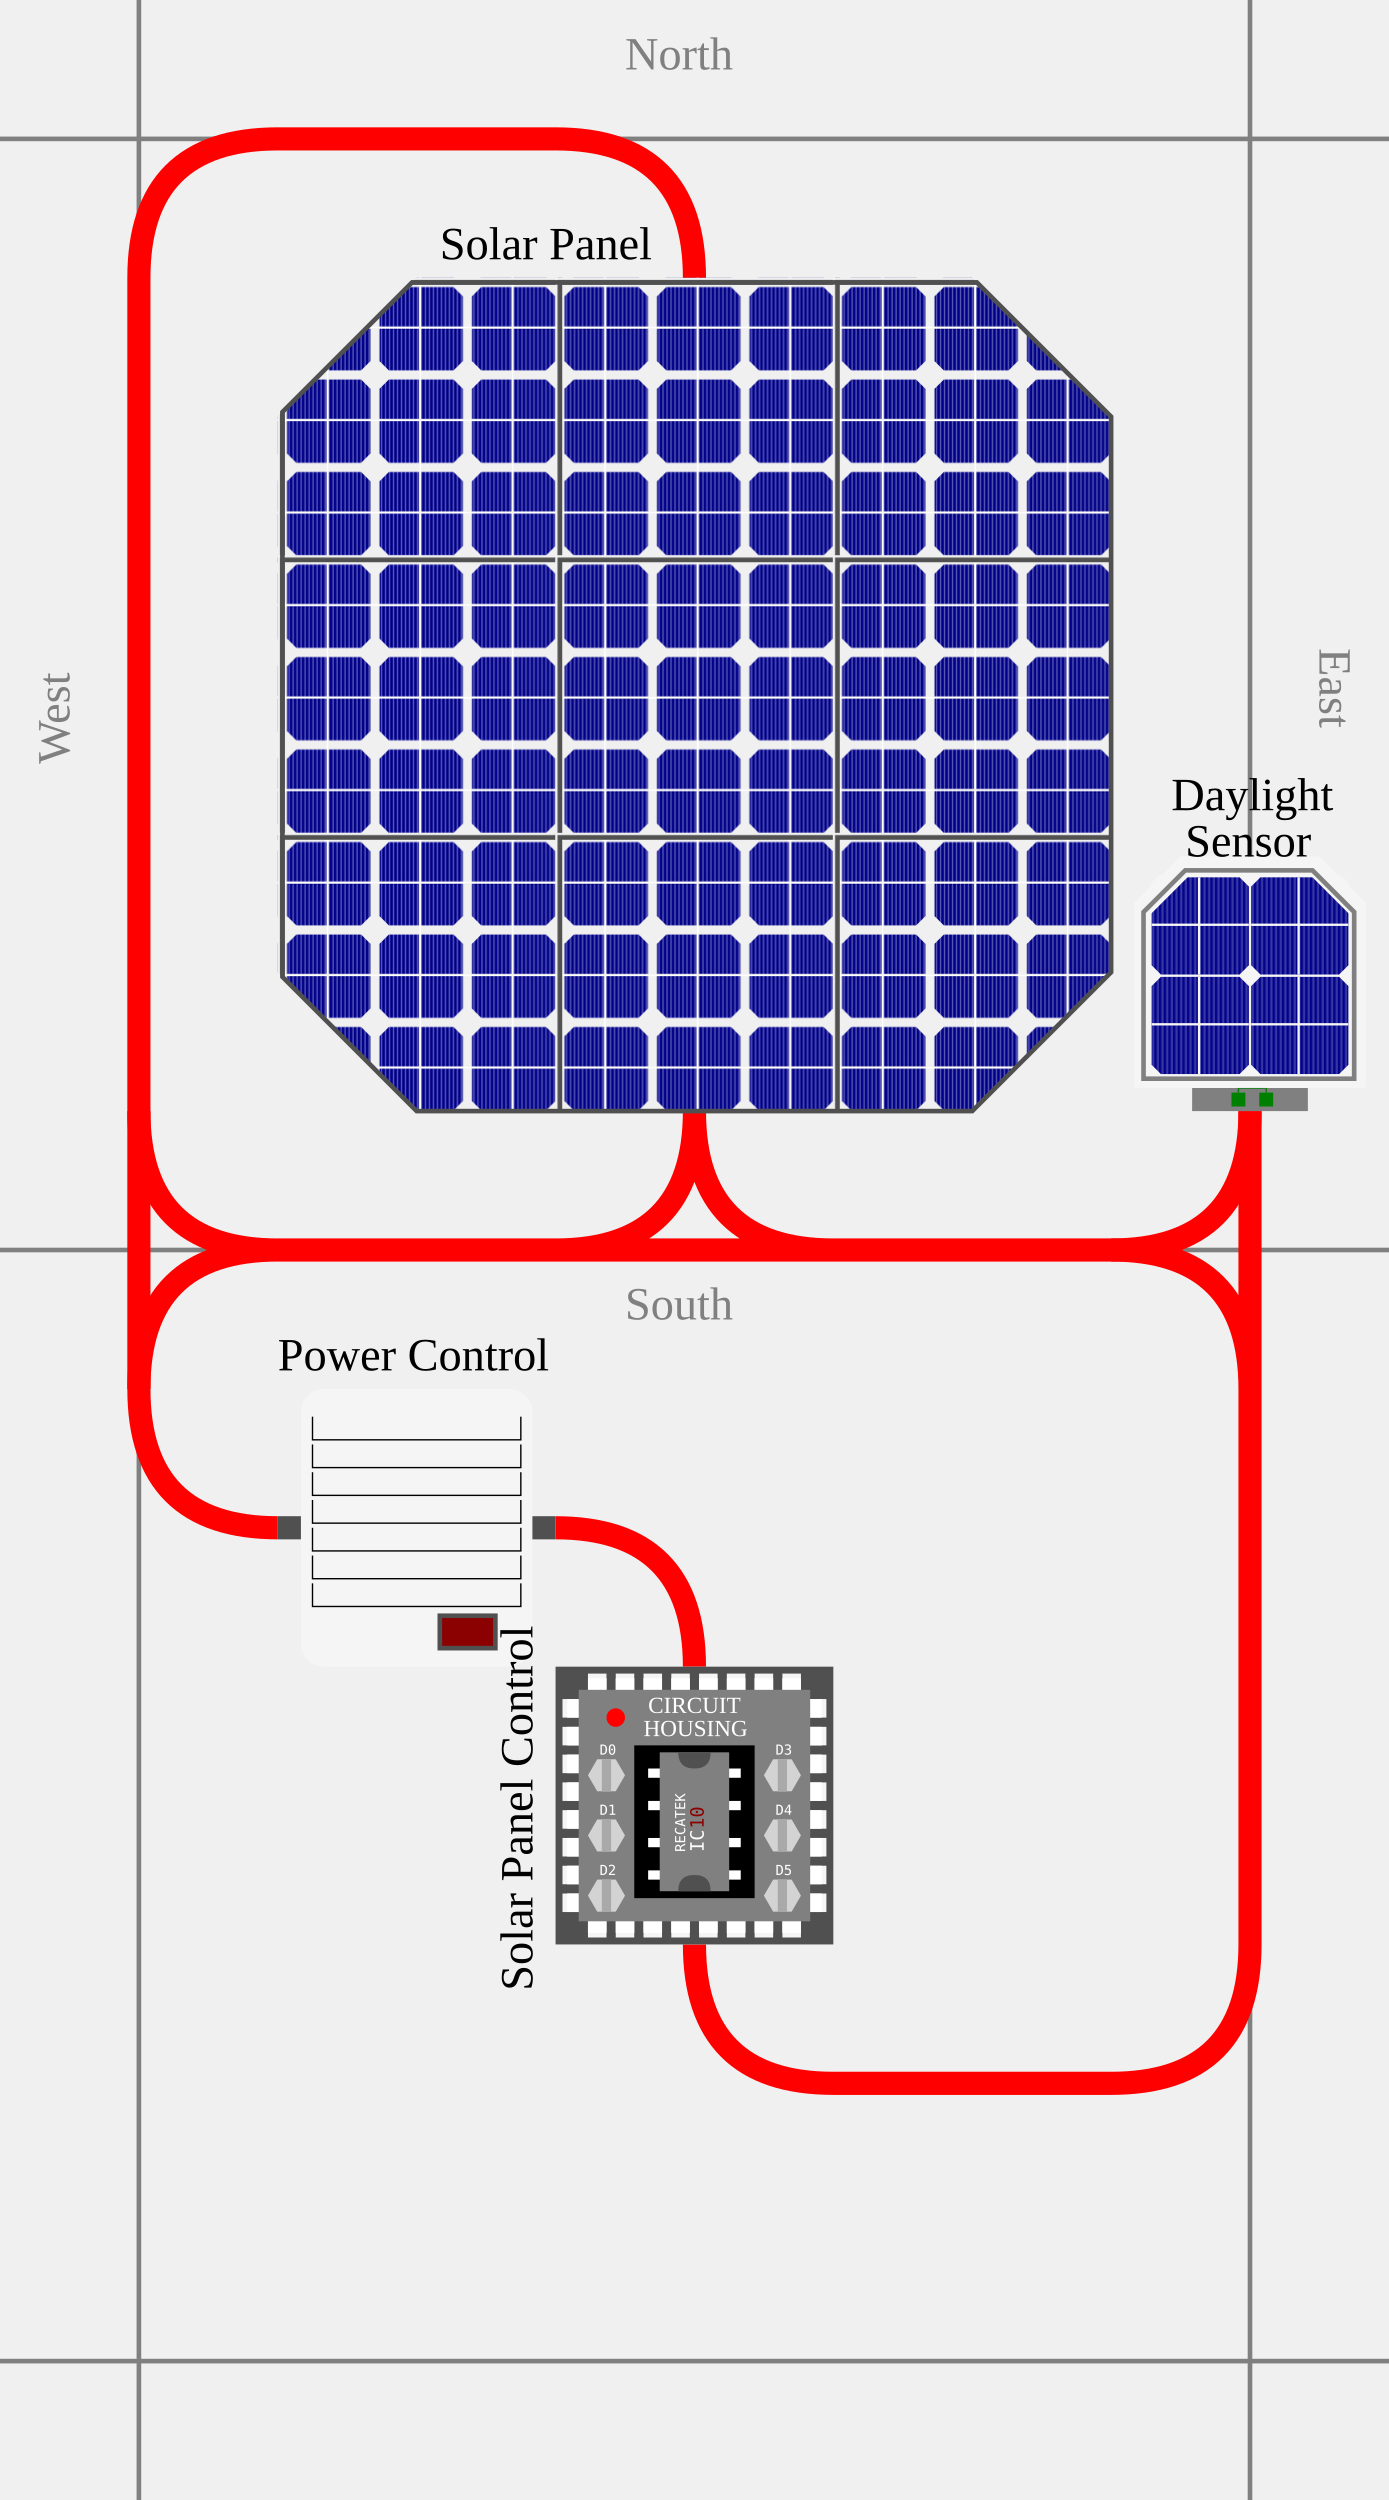
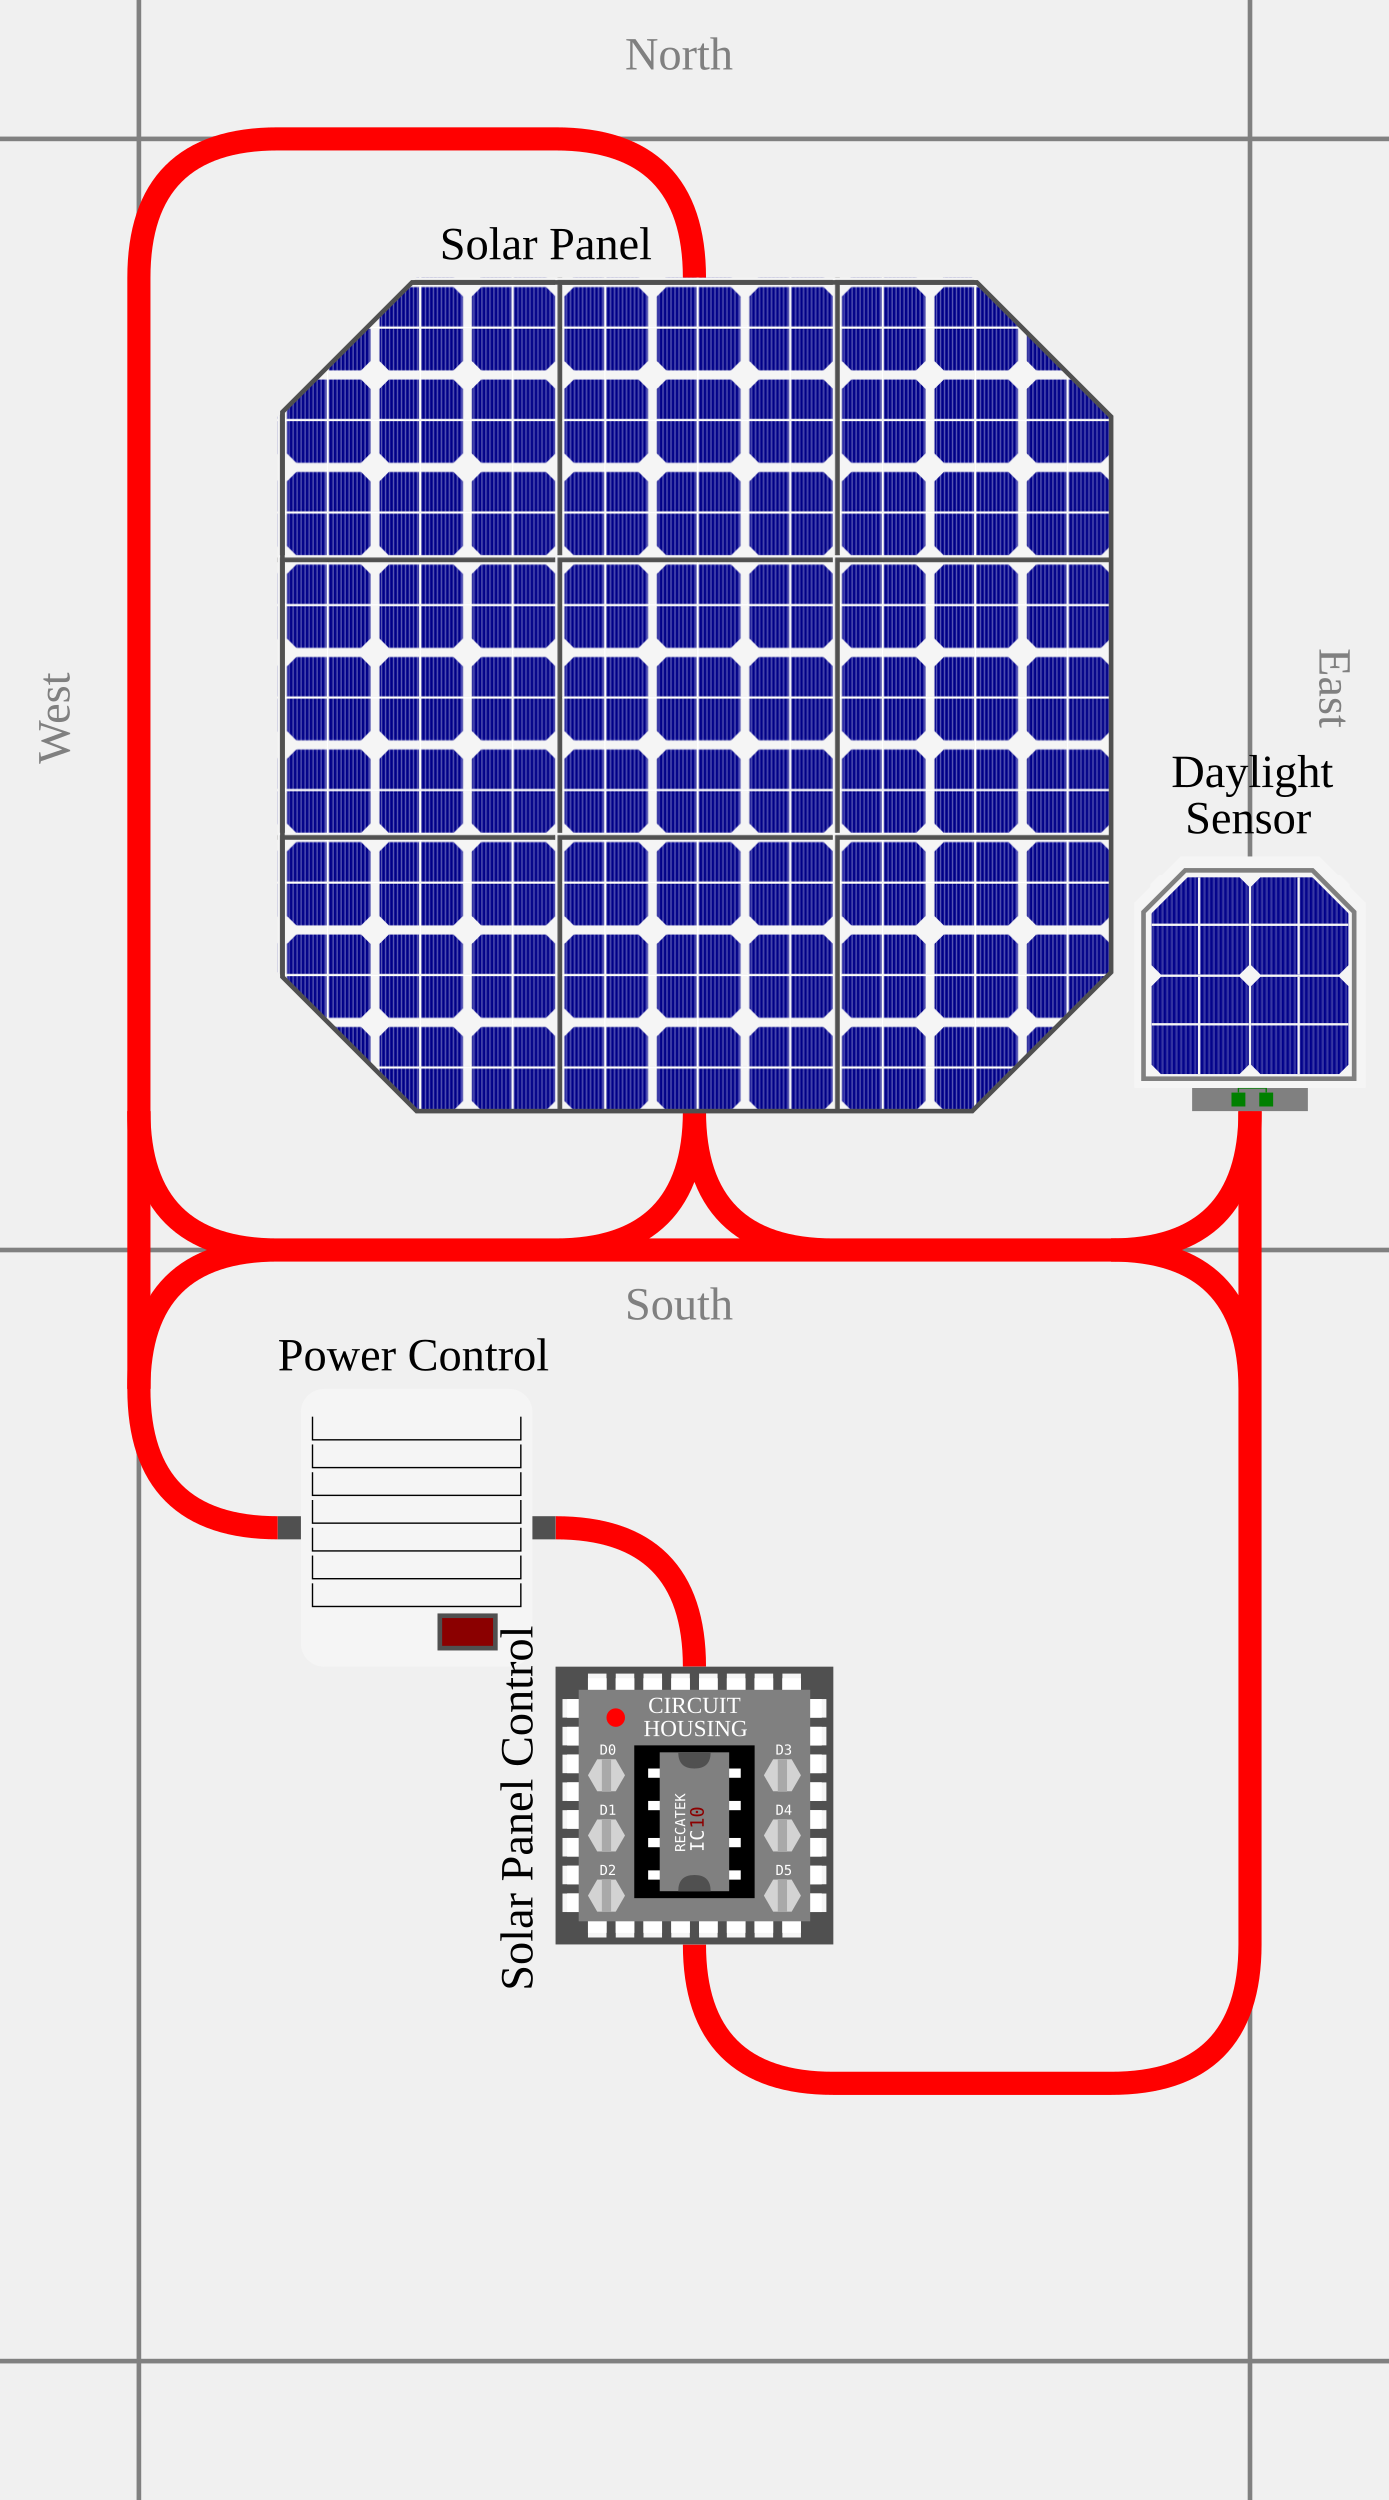
<svg xmlns="http://www.w3.org/2000/svg" version="1.1" width="300" height="540">
  <line x1="0" y1="30" x2="780" y2="30" stroke="grey" />
  <line x1="0" y1="270" x2="780" y2="270" stroke="grey" />
  <line x1="0" y1="510" x2="780" y2="510" stroke="grey" />
  <line x1="30" y1="0" x2="30" y2="780" stroke="grey" />
  <line x1="270" y1="0" x2="270" y2="780" stroke="grey" />
  <defs>
    <g id="DaylightSensor">
      <defs>
        <pattern id="FillLightSensor" x="0" y="0" width="0.048" height="1">
          <rect x="0" y="0" width="1" height="21" fill="darkblue" />
          <line x1="0.5" y1="0" x2="0.5" y2="21" stroke="whitesmoke" stroke-width="0.1" />
        </pattern>
        <g id="LightSensor">
          <path d="M 2 0 h 17 l 2 2 v 17 l -2 2 h -17 l -2 -2 v -17 l 2 -2" fill="url(#FillLightSensor)" />
          <line x1="10.75" y1="0" x2="10.75" y2="21" stroke="whitesmoke" stroke-width="0.5" />
          <line x1="0" y1="10.75" x2="21" y2="10.75" stroke="whitesmoke" stroke-width="0.5" />
        </g>
      </defs>
      <rect width="25" height="5" x="17.5" y="0" fill="grey" />
      <rect width="3" height="3" x="25" y="1" fill="green" />
      <rect width="3" height="3" x="31" y="1" fill="green" />
      <rect width="3" height="3" x="28.5" y="7" fill="green" />
      <path d="M 26.5 4 v 1 h 6 v -1 M 30 7 v -1" stroke-width="0.3" stroke="green" fill="transparent" />
      <path d="M 5 5 h 50 v 40 l -10 10 h -30 l -10 -10 v -40" fill="whitesmoke" />
      <use href="#LightSensor" transform="rotate(0 122,45)" x="8.75" y="8" />
      <use href="#LightSensor" transform="rotate(0 122,45)" x="30.25" y="8" />
      <use href="#LightSensor" transform="rotate(0 122,45)" x="8.75" y="29.5" />
      <use href="#LightSensor" transform="rotate(0 122,45)" x="30.25" y="29.5" />
      <path d="M 8.5 42.5 l 8.5 8.5 h -6.5 l -2 -2" fill="whitesmoke" />
      <path d="M 51.5 42.5 l -8.5 8.5 h 6.5 l 2 -2" fill="whitesmoke" />
      <path d="M 7 7 h 46 v 36 l -9 9 h -27.5 l -9 -9 v -36" fill="transparent" stroke="grey" stroke-width="1" />
    </g>
    <g id="SolarPanel">
      <defs>
        <pattern id="FillSolarCell" x="0" y="0" width="0.048" height="1">
          <rect x="0" y="0" width="1" height="21" fill="darkblue" />
          <line x1="0.5" y1="0" x2="0.5" y2="21" stroke="whitesmoke" stroke-width="0.1" />
        </pattern>
        <pattern id="FillCaseSolarPanelCell" x="0" y="0" width="0.333" height="0.333">
          <path d="M 3 1 h 14 l 2 2 v 14 l -2 2 h -14 l -2 -2 v -14 l 2 -2" fill="url(#FillSolarCell)" />
          <line x1="9.75" y1="0" x2="9.75" y2="20" stroke="whitesmoke" stroke-width="0.5" />
          <line x1="0" y1="9.75" x2="20" y2="9.75" stroke="whitesmoke" stroke-width="0.5" />
        </pattern>
        <pattern id="FillCaseSolarPanel" x="0" y="0" width="0.333" height="0.333">
          <rect width="60" height="60" x="1" y="1" stroke="#505050" stroke-width="1" fill="url(#FillCaseSolarPanelCell)" />
        </pattern>
      </defs>
+       <path d="M 30 0 h 120 l 30 30 v 120 l -30 30 h -120 l -30 -30 v -120 l 30 -30" fill="whitesmoke" />
      <path d="M 30 0 h 120 l 30 30 v 120 l -30 30 h -120 l -30 -30 v -120 l 30 -30" fill="url(#FillCaseSolarPanel)" />
      <path d="M 30 1 h 121 l 29 29 v 120 l -30 30 h -120 l -29 -29 v -122 l 28 -28 h 1" stroke="#505050" stroke-width="1" fill="transparent" />
    </g>
    <g id="PowerControl">
      <rect width="60" height="5" x="0" y="27.5" fill="#505050" />
      <rect width="50" height="60" x="5" y="0" rx="5" ry="5" fill="whitesmoke" />
      <rect width="12" height="7" x="35" y="49" stroke="#505050" stroke-width="1" fill="darkred" />
      <path d="M 7.5 6 v 5 h 45 v -5" stroke="black" stroke-width="0.3" fill="transparent" />
      <path d="M 7.5 12 v 5 h 45 v -5" stroke="black" stroke-width="0.3" fill="transparent" />
      <path d="M 7.5 18 v 5 h 45 v -5" stroke="black" stroke-width="0.3" fill="transparent" />
      <path d="M 7.5 24 v 5 h 45 v -5" stroke="black" stroke-width="0.3" fill="transparent" />
      <path d="M 7.5 30 v 5 h 45 v -5" stroke="black" stroke-width="0.3" fill="transparent" />
      <path d="M 7.5 36 v 5 h 45 v -5" stroke="black" stroke-width="0.3" fill="transparent" />
      <path d="M 7.5 42 v 5 h 45 v -5" stroke="black" stroke-width="0.3" fill="transparent" />
    </g>
    <g id="ICHousing">
      <rect width="60" height="60" x="0" y="0" fill="#505050" />
      <rect width="4" height="57" x="7" y="1.5" fill="whitesmoke" />
      <rect width="4" height="57" x="13" y="1.5" fill="whitesmoke" />
      <rect width="4" height="57" x="19" y="1.5" fill="whitesmoke" />
      <rect width="4" height="57" x="25" y="1.5" fill="whitesmoke" />
      <rect width="4" height="57" x="31" y="1.5" fill="whitesmoke" />
      <rect width="4" height="57" x="37" y="1.5" fill="whitesmoke" />
      <rect width="4" height="57" x="43" y="1.5" fill="whitesmoke" />
      <rect width="4" height="57" x="49" y="1.5" fill="whitesmoke" />
      <rect width="4" height="55" x="7" y="2.5" fill="white" />
      <rect width="4" height="55" x="13" y="2.5" fill="white" />
      <rect width="4" height="55" x="19" y="2.5" fill="white" />
      <rect width="4" height="55" x="25" y="2.5" fill="white" />
      <rect width="4" height="55" x="31" y="2.5" fill="white" />
      <rect width="4" height="55" x="37" y="2.5" fill="white" />
      <rect width="4" height="55" x="43" y="2.5" fill="white" />
      <rect width="4" height="55" x="49" y="2.5" fill="white" />
      <rect width="57" height="4" x="1.5" y="7" fill="whitesmoke" />
      <rect width="57" height="4" x="1.5" y="13" fill="whitesmoke" />
      <rect width="57" height="4" x="1.5" y="19" fill="whitesmoke" />
      <rect width="57" height="4" x="1.5" y="25" fill="whitesmoke" />
      <rect width="57" height="4" x="1.5" y="31" fill="whitesmoke" />
      <rect width="57" height="4" x="1.5" y="37" fill="whitesmoke" />
      <rect width="57" height="4" x="1.5" y="43" fill="whitesmoke" />
      <rect width="57" height="4" x="1.5" y="49" fill="whitesmoke" />
      <rect width="55" height="4" x="2.5" y="7" fill="white" />
      <rect width="55" height="4" x="2.5" y="13" fill="white" />
      <rect width="55" height="4" x="2.5" y="19" fill="white" />
      <rect width="55" height="4" x="2.5" y="25" fill="white" />
      <rect width="55" height="4" x="2.5" y="31" fill="white" />
      <rect width="55" height="4" x="2.5" y="37" fill="white" />
      <rect width="55" height="4" x="2.5" y="43" fill="white" />
      <rect width="55" height="4" x="2.5" y="49" fill="white" />
      <rect width="50" height="50" x="5" y="5" fill="grey" />
      <circle cx="13" cy="11" r="2" fill="red" />
      <text x="20" y="10" font-size="5" fill="white">CIRCUIT</text>
      <text x="19" y="15" font-size="5" fill="white">HOUSING</text>
      <path d="M 9 20 l 4 0 l 2 3.46 l -2 3.46 l -4 0 l -2 -3.46 l 2 -3.46" fill="lightgrey" />
      <rect width="2" height="7" x="10" y="20" fill="darkgrey" />
      <text x="9.5" y="19" font-size="3" fill="white" font-family="monospace">D0</text>
      <path d="M 9 33 l 4 0 l 2 3.46 l -2 3.46 l -4 0 l -2 -3.46 l 2 -3.46" fill="lightgrey" />
      <rect width="2" height="7" x="10" y="33" fill="darkgrey" />
      <text x="9.5" y="32" font-size="3" fill="white" font-family="monospace">D1</text>
      <path d="M 9 46 l 4 0 l 2 3.46 l -2 3.46 l -4 0 l -2 -3.46 l 2 -3.46" fill="lightgrey" />
      <rect width="2" height="7" x="10" y="46" fill="darkgrey" />
      <text x="9.5" y="45" font-size="3" fill="white" font-family="monospace">D2</text>
      <path d="M 47 20 l 4 0 l 2 3.46 l -2 3.46 l -4 0 l -2 -3.46 l 2 -3.46" fill="lightgrey" />
      <rect width="2" height="7" x="48" y="20" fill="darkgrey" />
      <text x="47.5" y="19" font-size="3" fill="white" font-family="monospace">D3</text>
      <path d="M 47 33 l 4 0 l 2 3.46 l -2 3.46 l -4 0 l -2 -3.46 l 2 -3.46" fill="lightgrey" />
      <rect width="2" height="7" x="48" y="33" fill="darkgrey" />
      <text x="47.5" y="32" font-size="3" fill="white" font-family="monospace">D4</text>
      <path d="M 47 46 l 4 0 l 2 3.46 l -2 3.46 l -4 0 l -2 -3.46 l 2 -3.46" fill="lightgrey" />
      <rect width="2" height="7" x="48" y="46" fill="darkgrey" />
      <text x="47.5" y="45" font-size="3" fill="white" font-family="monospace">D5</text>
      <rect width="26" height="33" x="17" y="17" fill="black" />
      <rect width="20" height="2" x="20" y="22" fill="white" />
      <rect width="20" height="2" x="20" y="29" fill="white" />
      <rect width="20" height="2" x="20" y="37" fill="white" />
      <rect width="20" height="2" x="20" y="44" fill="white" />
      <rect width="15" height="30" x="22.5" y="18.5" fill="grey" />
      <path d="M 26.5 18.5 q 0 3.5 3.5 3.5 q 3.5 0 3.5 -3.5" fill="#505050" />
      <path d="M 26.5 48.5 q 0 -3.5 3.5 -3.5 q 3.5 0 3.5 3.5" fill="#505050" />
      <text x="28" y="40" transform="rotate(-90 28,40)" font-size="3" fill="white" font-family="monospace">RECATEK</text>
      <text x="32" y="40" transform="rotate(-90 32,40)" font-size="4" fill="white" font-family="monospace">IC</text>
      <text x="32" y="35" transform="rotate(-90 32,35)" font-size="4" fill="darkred" font-family="monospace">10</text>
    </g>
  </defs>
  <g stroke="red" stroke-width="5" fill="transparent">
    <path d="M 120 330 q 30 0 30 30" />
    <path d="M 150 60 q 0 -30 -30 -30 h -60 q -30 0 -30 30 v 240 q 0 30 30 30" />
    <path d="M 270 240 q 0 30 -30 30 h -180 q -30 0 -30 30 m 30 -30 q -30 0 -30 -30 m 120 0 q 0 30 30 30 m -30 -30 q 0 30 -30 30" />
    <path d="M 150 420 q 0 30 30 30 h 60 q 30 0 30 -30 v -180 m 0 60 q 0 -30 -30 -30" />
  </g>
  <use href="#SolarPanel" transform="rotate(0 150,150)" x="60" y="60" />
  <use href="#DaylightSensor" transform="rotate(180 270,210)" x="240" y="180" />
  <use href="#PowerControl" transform="rotate(0 90,330)" x="60" y="300" />
  <use href="#ICHousing" transform="rotate(0 150,390)" x="120" y="360" />
  <g font-size="10">
    <text x="95" y="56" transform="rotate(0 150,150)">Solar Panel</text>
-     <text x="253" y="175" transform="rotate(0 270,210)">Daylight</text>
-     <text x="256" y="185" transform="rotate(0 270,210)">Sensor</text>
+     <text x="253" y="170" transform="rotate(0 270,210)">Daylight</text>
+     <text x="256" y="180" transform="rotate(0 270,210)">Sensor</text>
    <text x="60" y="296" transform="rotate(0 90,330)">Power Control</text>
    <text x="110" y="355" transform="rotate(-90 150,390)">Solar Panel Control</text>
    <g fill="grey">
      <text x="135" y="15">North</text>
      <text x="135" y="285">South</text>
      <text x="260" y="135" transform="rotate(90 270,150)">East</text>
      <text x="15" y="135" transform="rotate(-90 30,150)">West</text>
    </g>
  </g>
</svg>
